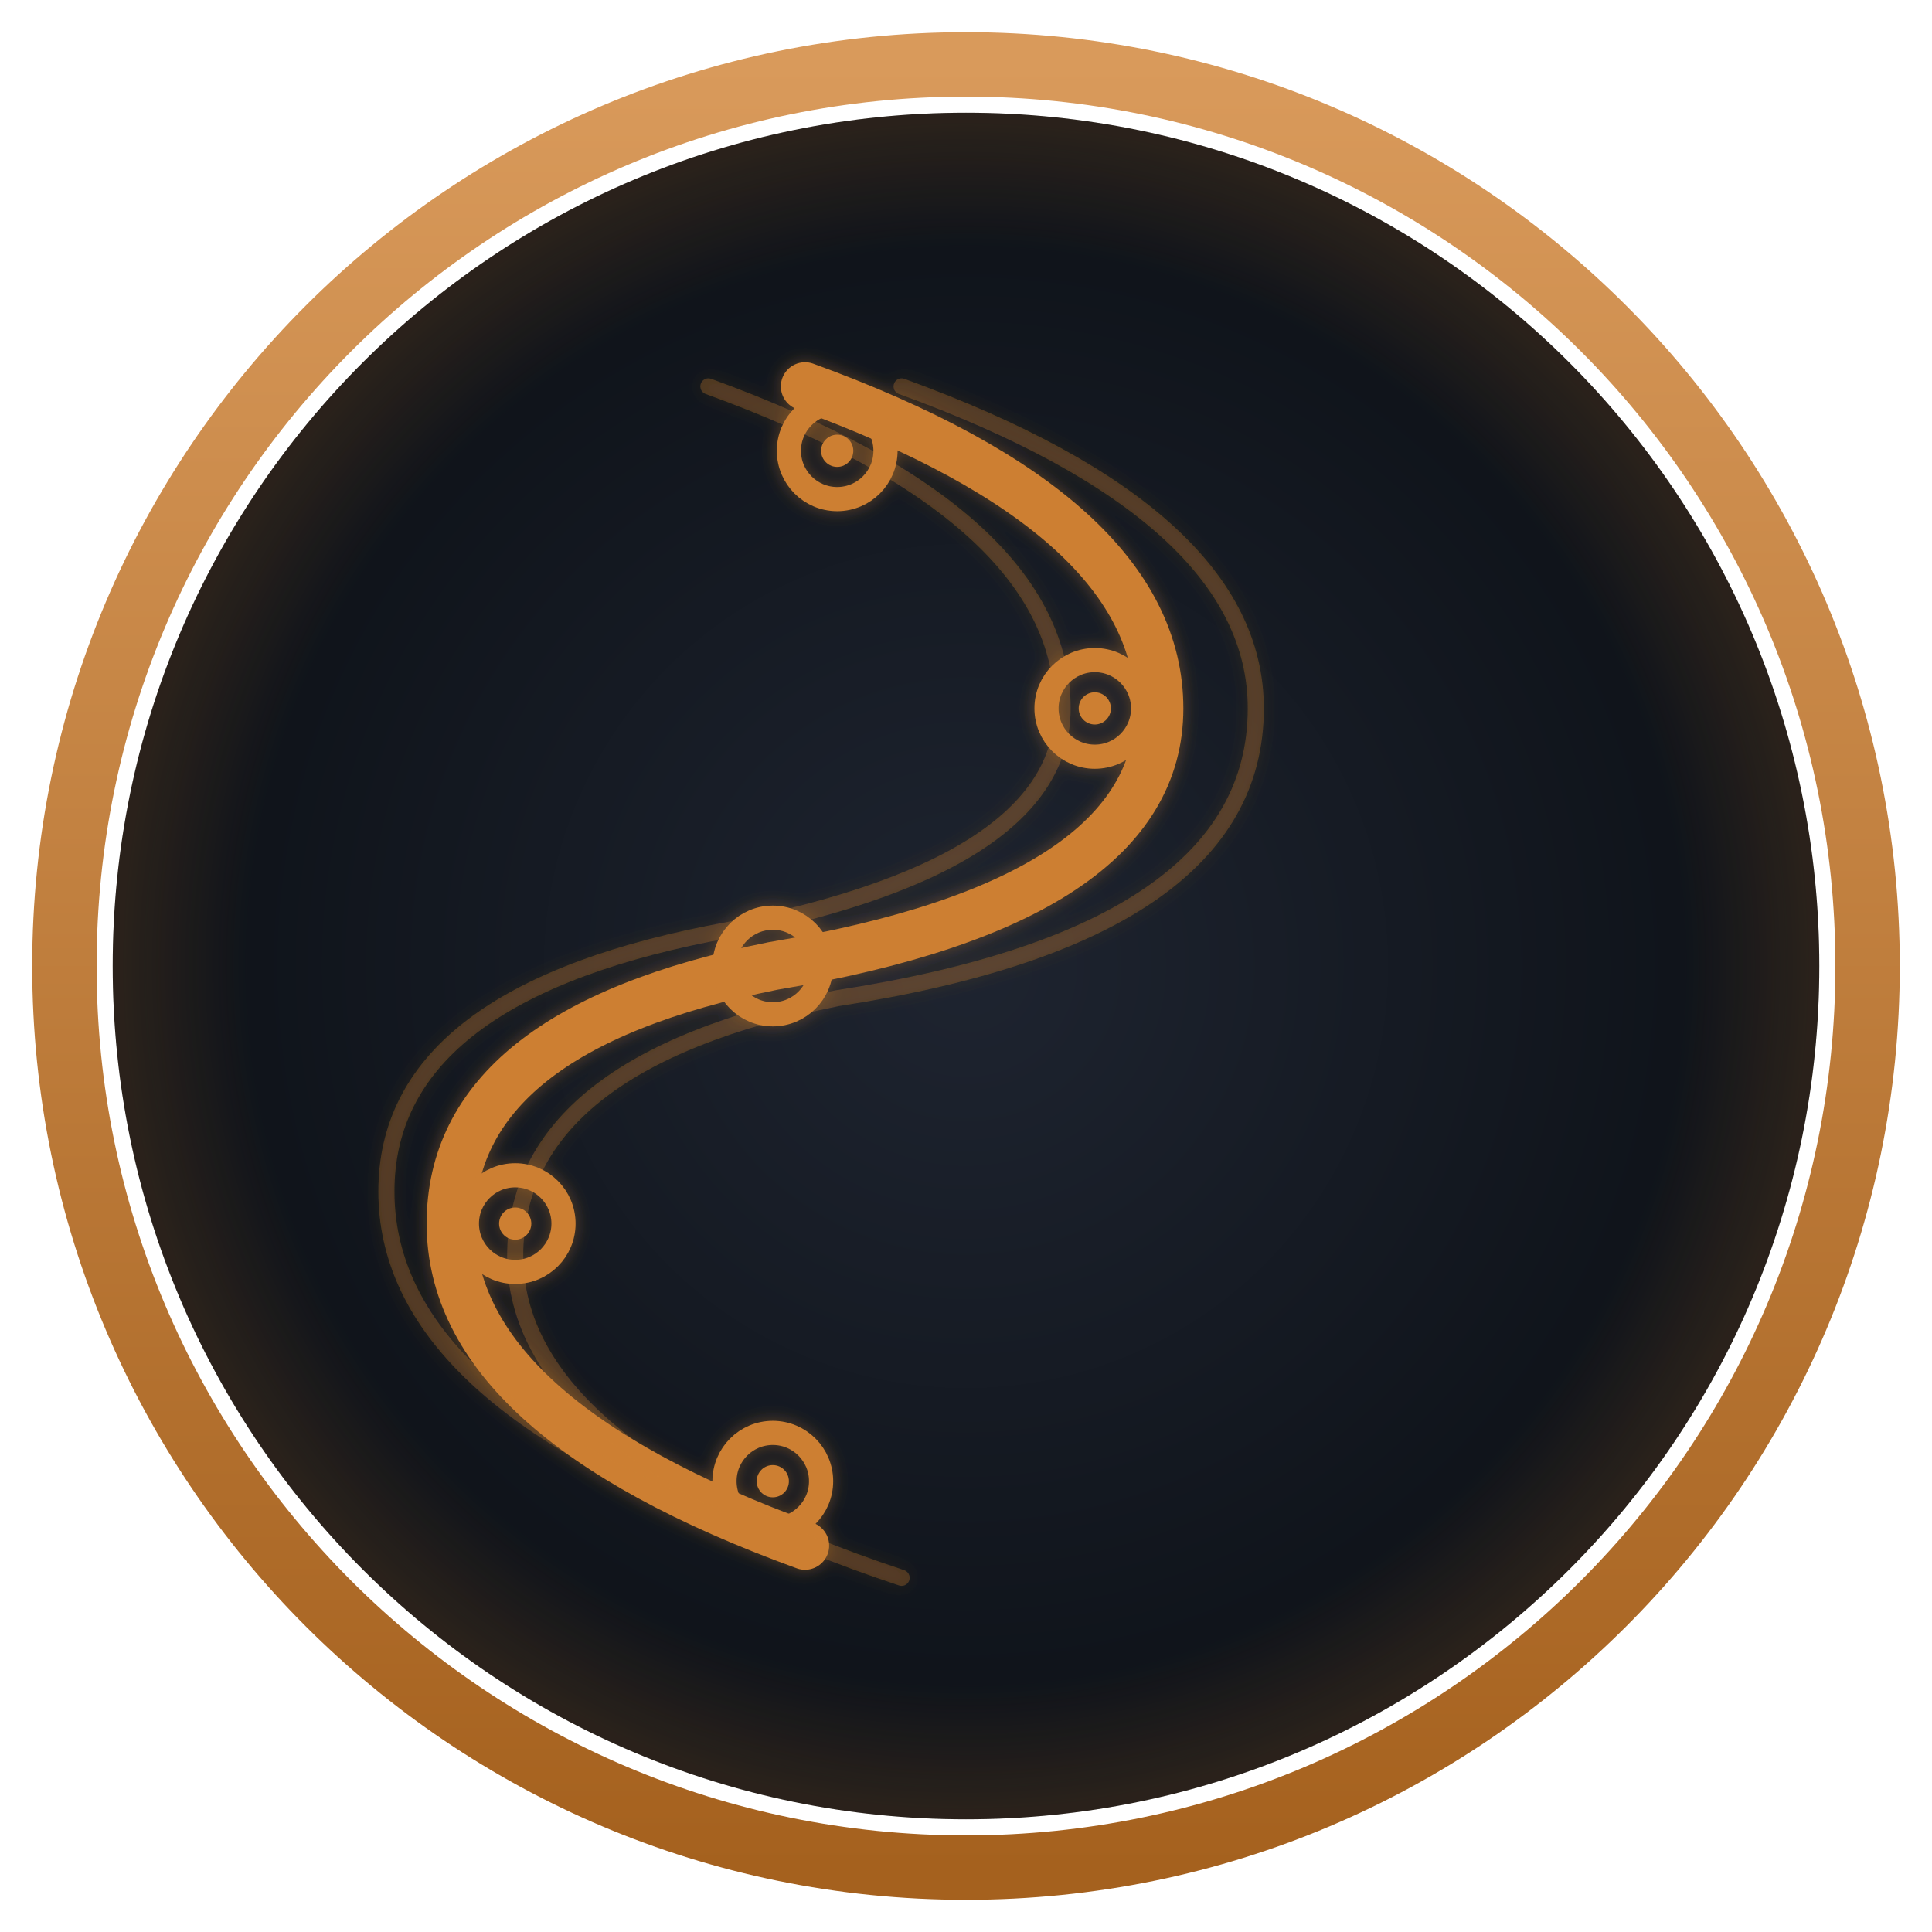
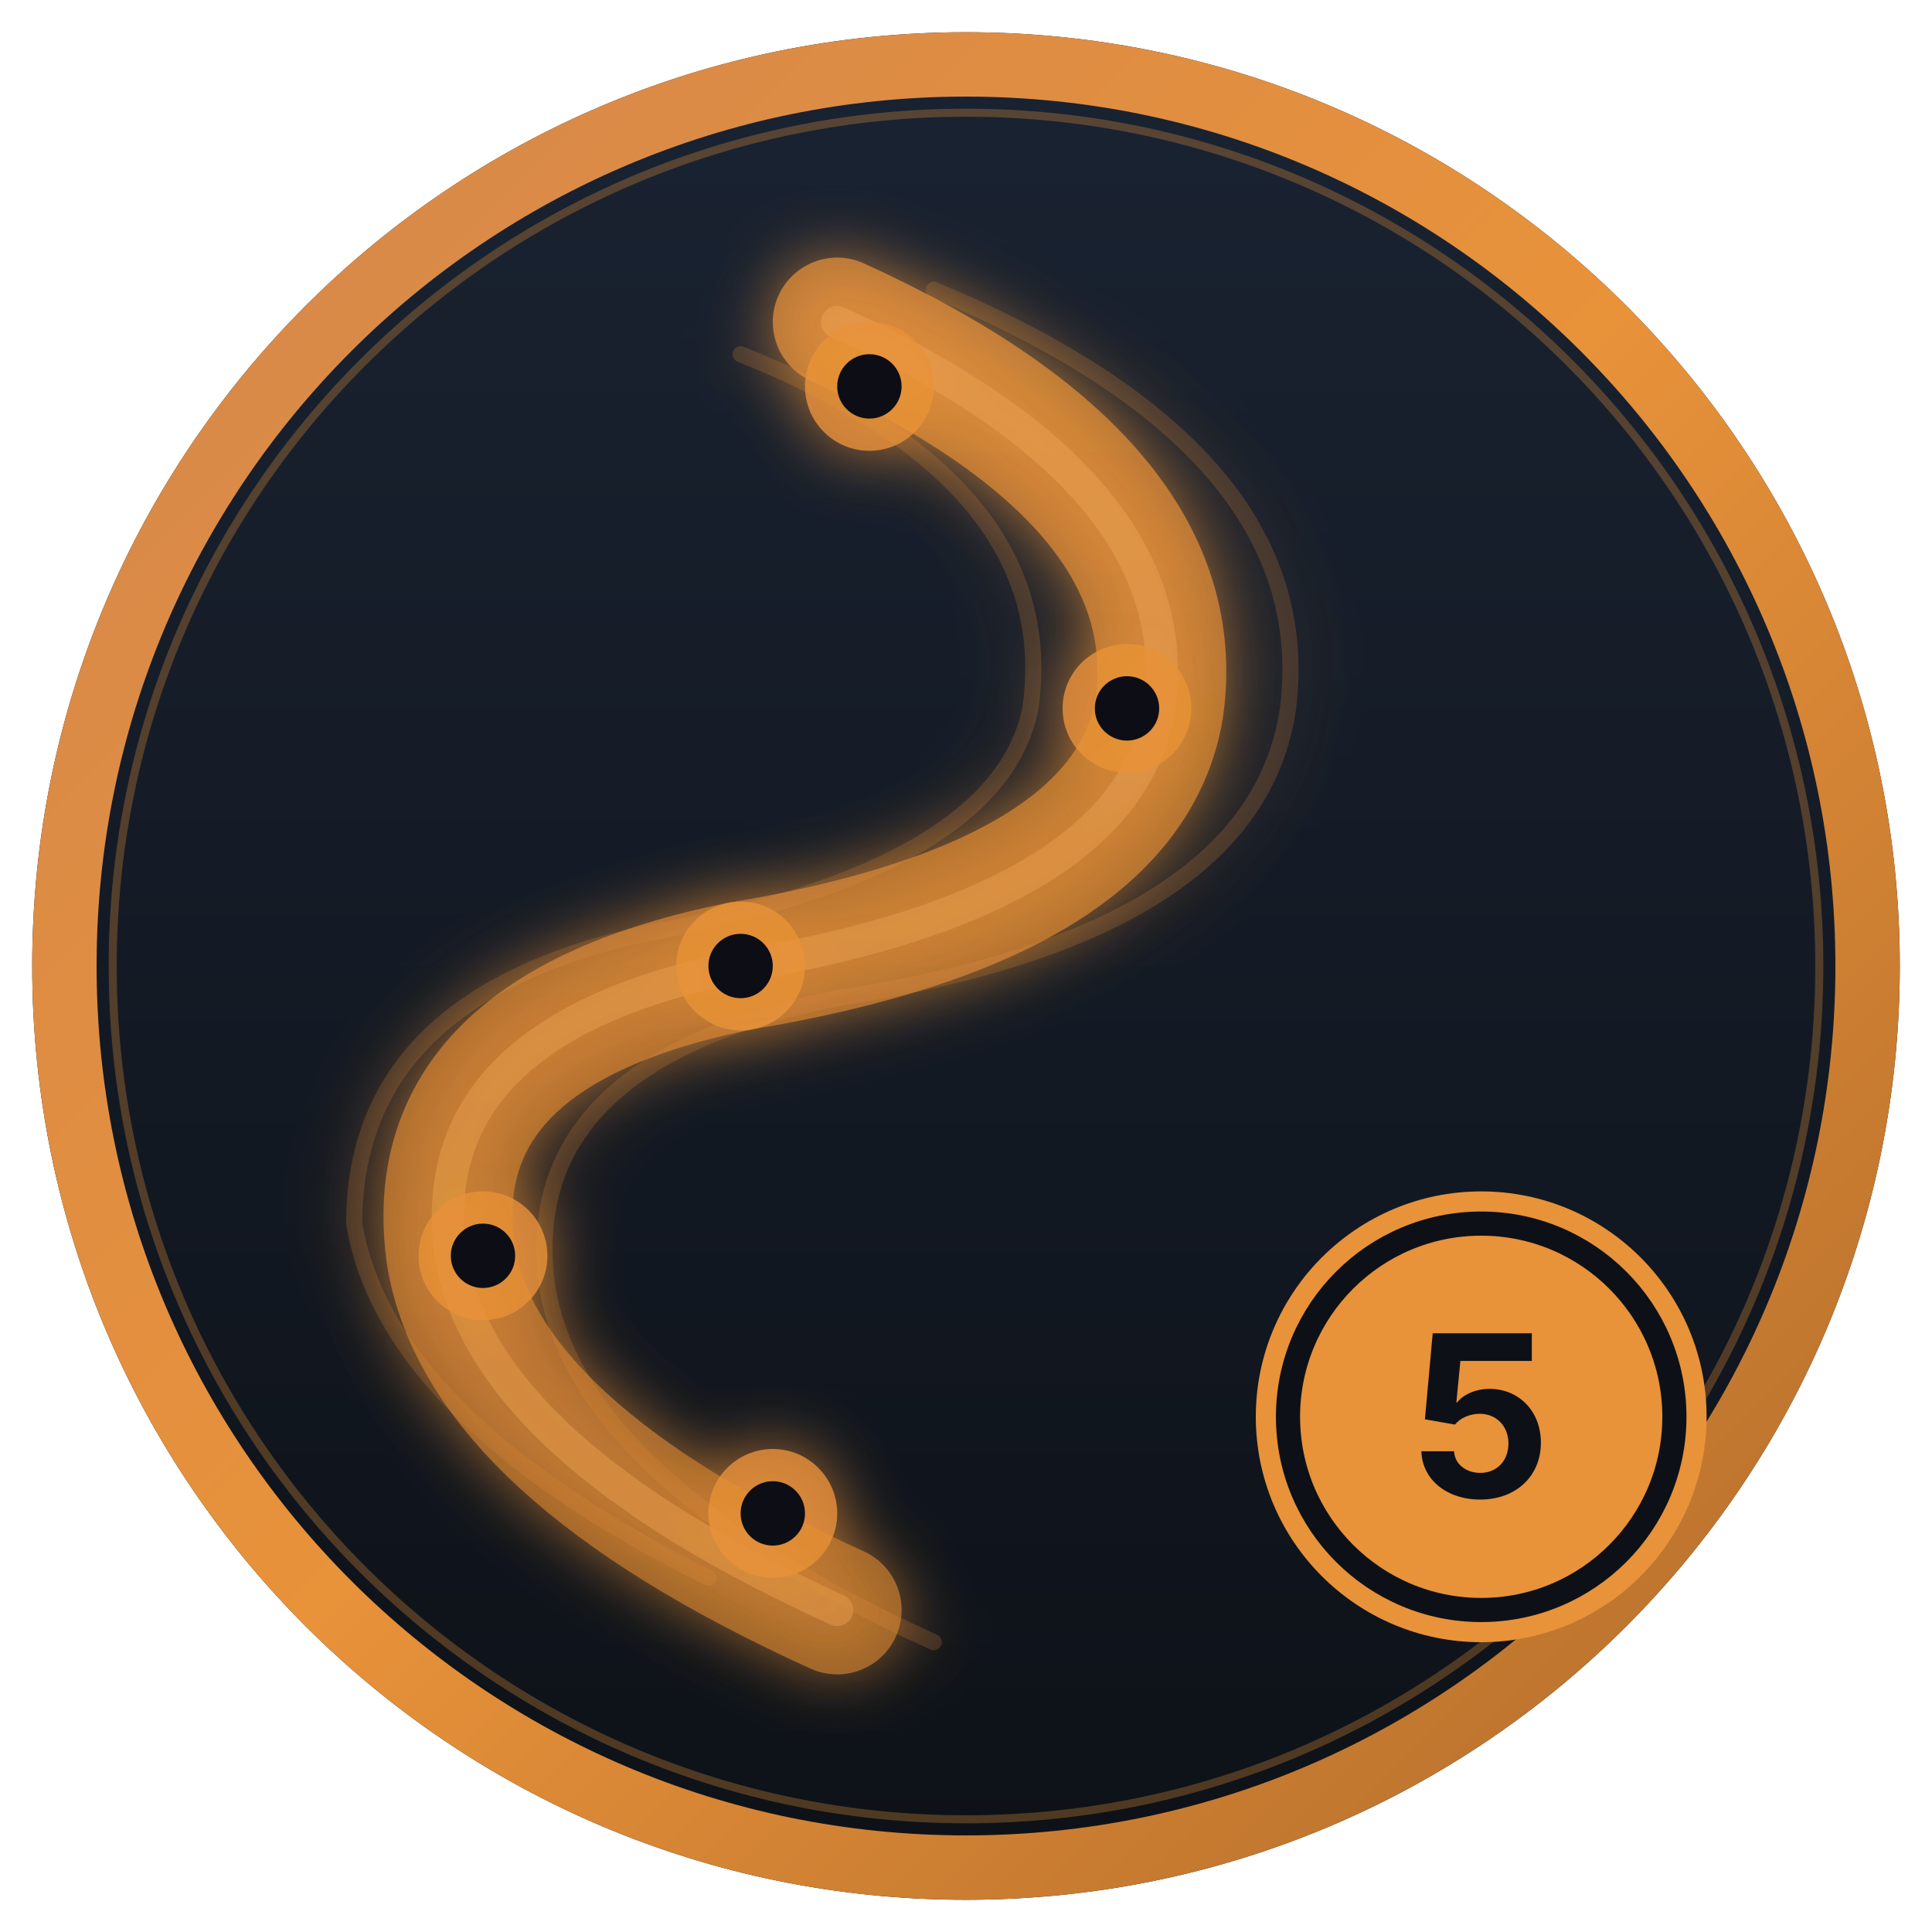
<svg xmlns="http://www.w3.org/2000/svg" viewBox="0 0 120 120">
  <defs>
-     <linearGradient id="ringGrad" x1="0" y1="0" x2="0" y2="1">
-       <stop offset="0%" stop-color="#D99A5B" />
-       <stop offset="100%" stop-color="#A5611E" />
+     <linearGradient id="bg" x1="0" y1="0" x2="0" y2="1">
+       <stop offset="0%" stop-color="#1A2332" />
+       <stop offset="100%" stop-color="#0D1117" />
    </linearGradient>
-     <radialGradient id="bgGrad" cx="50%" cy="50%" r="50%">
-       <stop offset="0%" stop-color="#1E2430" />
-       <stop offset="100%" stop-color="#0D1117" />
-     </radialGradient>
-     <filter id="iconShadow">
-       <feDropShadow dx="0" dy="0" stdDeviation="0.5" flood-color="#CD7F32" flood-opacity="0.4" />
+     <linearGradient id="ring" x1="0" y1="0" x2="1" y2="1">
+       <stop offset="0%" stop-color="#D4874D" />
+       <stop offset="50%" stop-color="#E8923A" />
+       <stop offset="100%" stop-color="#B06B2A" />
+     </linearGradient>
+     <linearGradient id="water" x1="0" y1="0" x2="0" y2="1">
+       <stop offset="0%" stop-color="#E8923A" />
+       <stop offset="100%" stop-color="#C77A2E" />
+     </linearGradient>
+     <filter id="glow">
+       <feGaussianBlur stdDeviation="2" result="blur" />
+       <feMerge>
+         <feMergeNode in="blur" />
+         <feMergeNode in="SourceGraphic" />
+       </feMerge>
    </filter>
-     <radialGradient id="innerGlow" cx="50%" cy="50%" r="50%">
-       <stop offset="85%" stop-color="#CD7F32" stop-opacity="0" />
-       <stop offset="100%" stop-color="#CD7F32" stop-opacity="0.15" />
-     </radialGradient>
  </defs>
-   <circle cx="60" cy="60" r="56" fill="none" stroke="url(#ringGrad)" stroke-width="4" />
-   <circle cx="60" cy="60" r="53" fill="url(#bgGrad)" />
-   <circle cx="60" cy="60" r="53" fill="url(#innerGlow)" />
-   <g filter="url(#iconShadow)">
-     <path d="M50,24 Q72,32 72,44 Q72,56 48,60 Q28,64 28,76 Q28,88 50,96" fill="none" stroke="#CD7F32" stroke-width="3" stroke-linecap="round" />
-     <path d="M44,24 Q66,32 66,44 Q66,54 44,58 Q24,62 24,74 Q24,86 44,94" fill="none" stroke="#CD7F32" stroke-width="1" stroke-opacity="0.3" stroke-linecap="round" />
-     <path d="M56,24 Q78,32 78,44 Q78,58 52,62 Q32,66 32,78 Q32,90 56,98" fill="none" stroke="#CD7F32" stroke-width="1" stroke-opacity="0.3" stroke-linecap="round" />
-     <circle cx="52" cy="28" r="3" fill="none" stroke="#CD7F32" stroke-width="1.5" />
-     <circle cx="52" cy="28" r="1" fill="#CD7F32" />
-     <circle cx="68" cy="44" r="3" fill="none" stroke="#CD7F32" stroke-width="1.5" />
-     <circle cx="68" cy="44" r="1" fill="#CD7F32" />
-     <circle cx="48" cy="60" r="3" fill="none" stroke="#CD7F32" stroke-width="1.5" />
-     <circle cx="48" cy="60" r="1" fill="#CD7F32" />
-     <circle cx="32" cy="76" r="3" fill="none" stroke="#CD7F32" stroke-width="1.5" />
-     <circle cx="32" cy="76" r="1" fill="#CD7F32" />
-     <circle cx="48" cy="92" r="3" fill="none" stroke="#CD7F32" stroke-width="1.5" />
-     <circle cx="48" cy="92" r="1" fill="#CD7F32" />
+   <circle cx="60" cy="60" r="58" fill="url(#bg)" />
+   <circle cx="60" cy="60" r="56" fill="none" stroke="url(#ring)" stroke-width="4" />
+   <circle cx="60" cy="60" r="53" fill="none" stroke="#E8923A" stroke-width="0.5" opacity="0.3" />
+   <g filter="url(#glow)">
+     <path d="M52,20 Q74,30 72,44 Q70,56 46,60 Q26,64 28,78 Q30,90 52,100" fill="none" stroke="url(#water)" stroke-width="8" stroke-linecap="round" opacity="0.7" />
+     <path d="M52,20 Q74,30 72,44 Q70,56 46,60 Q26,64 28,78 Q30,90 52,100" fill="none" stroke="#F0A855" stroke-width="2" stroke-linecap="round" opacity="0.4" />
+     <path d="M46,22 Q66,30 64,44 Q62,54 40,58 Q22,62 22,76 Q24,88 44,98" fill="none" stroke="#E8923A" stroke-width="1" stroke-linecap="round" opacity="0.2" />
+     <path d="M58,18 Q82,28 80,44 Q78,58 52,62 Q32,66 34,80 Q36,92 58,102" fill="none" stroke="#E8923A" stroke-width="1" stroke-linecap="round" opacity="0.2" />
+     <circle cx="54" cy="24" r="4" fill="#E8923A" opacity="0.8" />
+     <circle cx="54" cy="24" r="2" fill="#0D1117" />
+     <circle cx="70" cy="44" r="4" fill="#E8923A" opacity="0.8" />
+     <circle cx="70" cy="44" r="2" fill="#0D1117" />
+     <circle cx="46" cy="60" r="4" fill="#E8923A" opacity="0.8" />
+     <circle cx="46" cy="60" r="2" fill="#0D1117" />
+     <circle cx="30" cy="78" r="4" fill="#E8923A" opacity="0.8" />
+     <circle cx="30" cy="78" r="2" fill="#0D1117" />
+     <circle cx="48" cy="94" r="4" fill="#E8923A" opacity="0.8" />
+     <circle cx="48" cy="94" r="2" fill="#0D1117" />
  </g>
+   <circle cx="92" cy="88" r="14" fill="#E8923A" />
+   <circle cx="92" cy="88" r="12" fill="none" stroke="#0D1117" stroke-width="1.5" />
+   <text x="92" y="93" text-anchor="middle" font-family="system-ui,-apple-system,sans-serif" font-weight="700" font-size="14" fill="#0D1117">5</text>
</svg>
